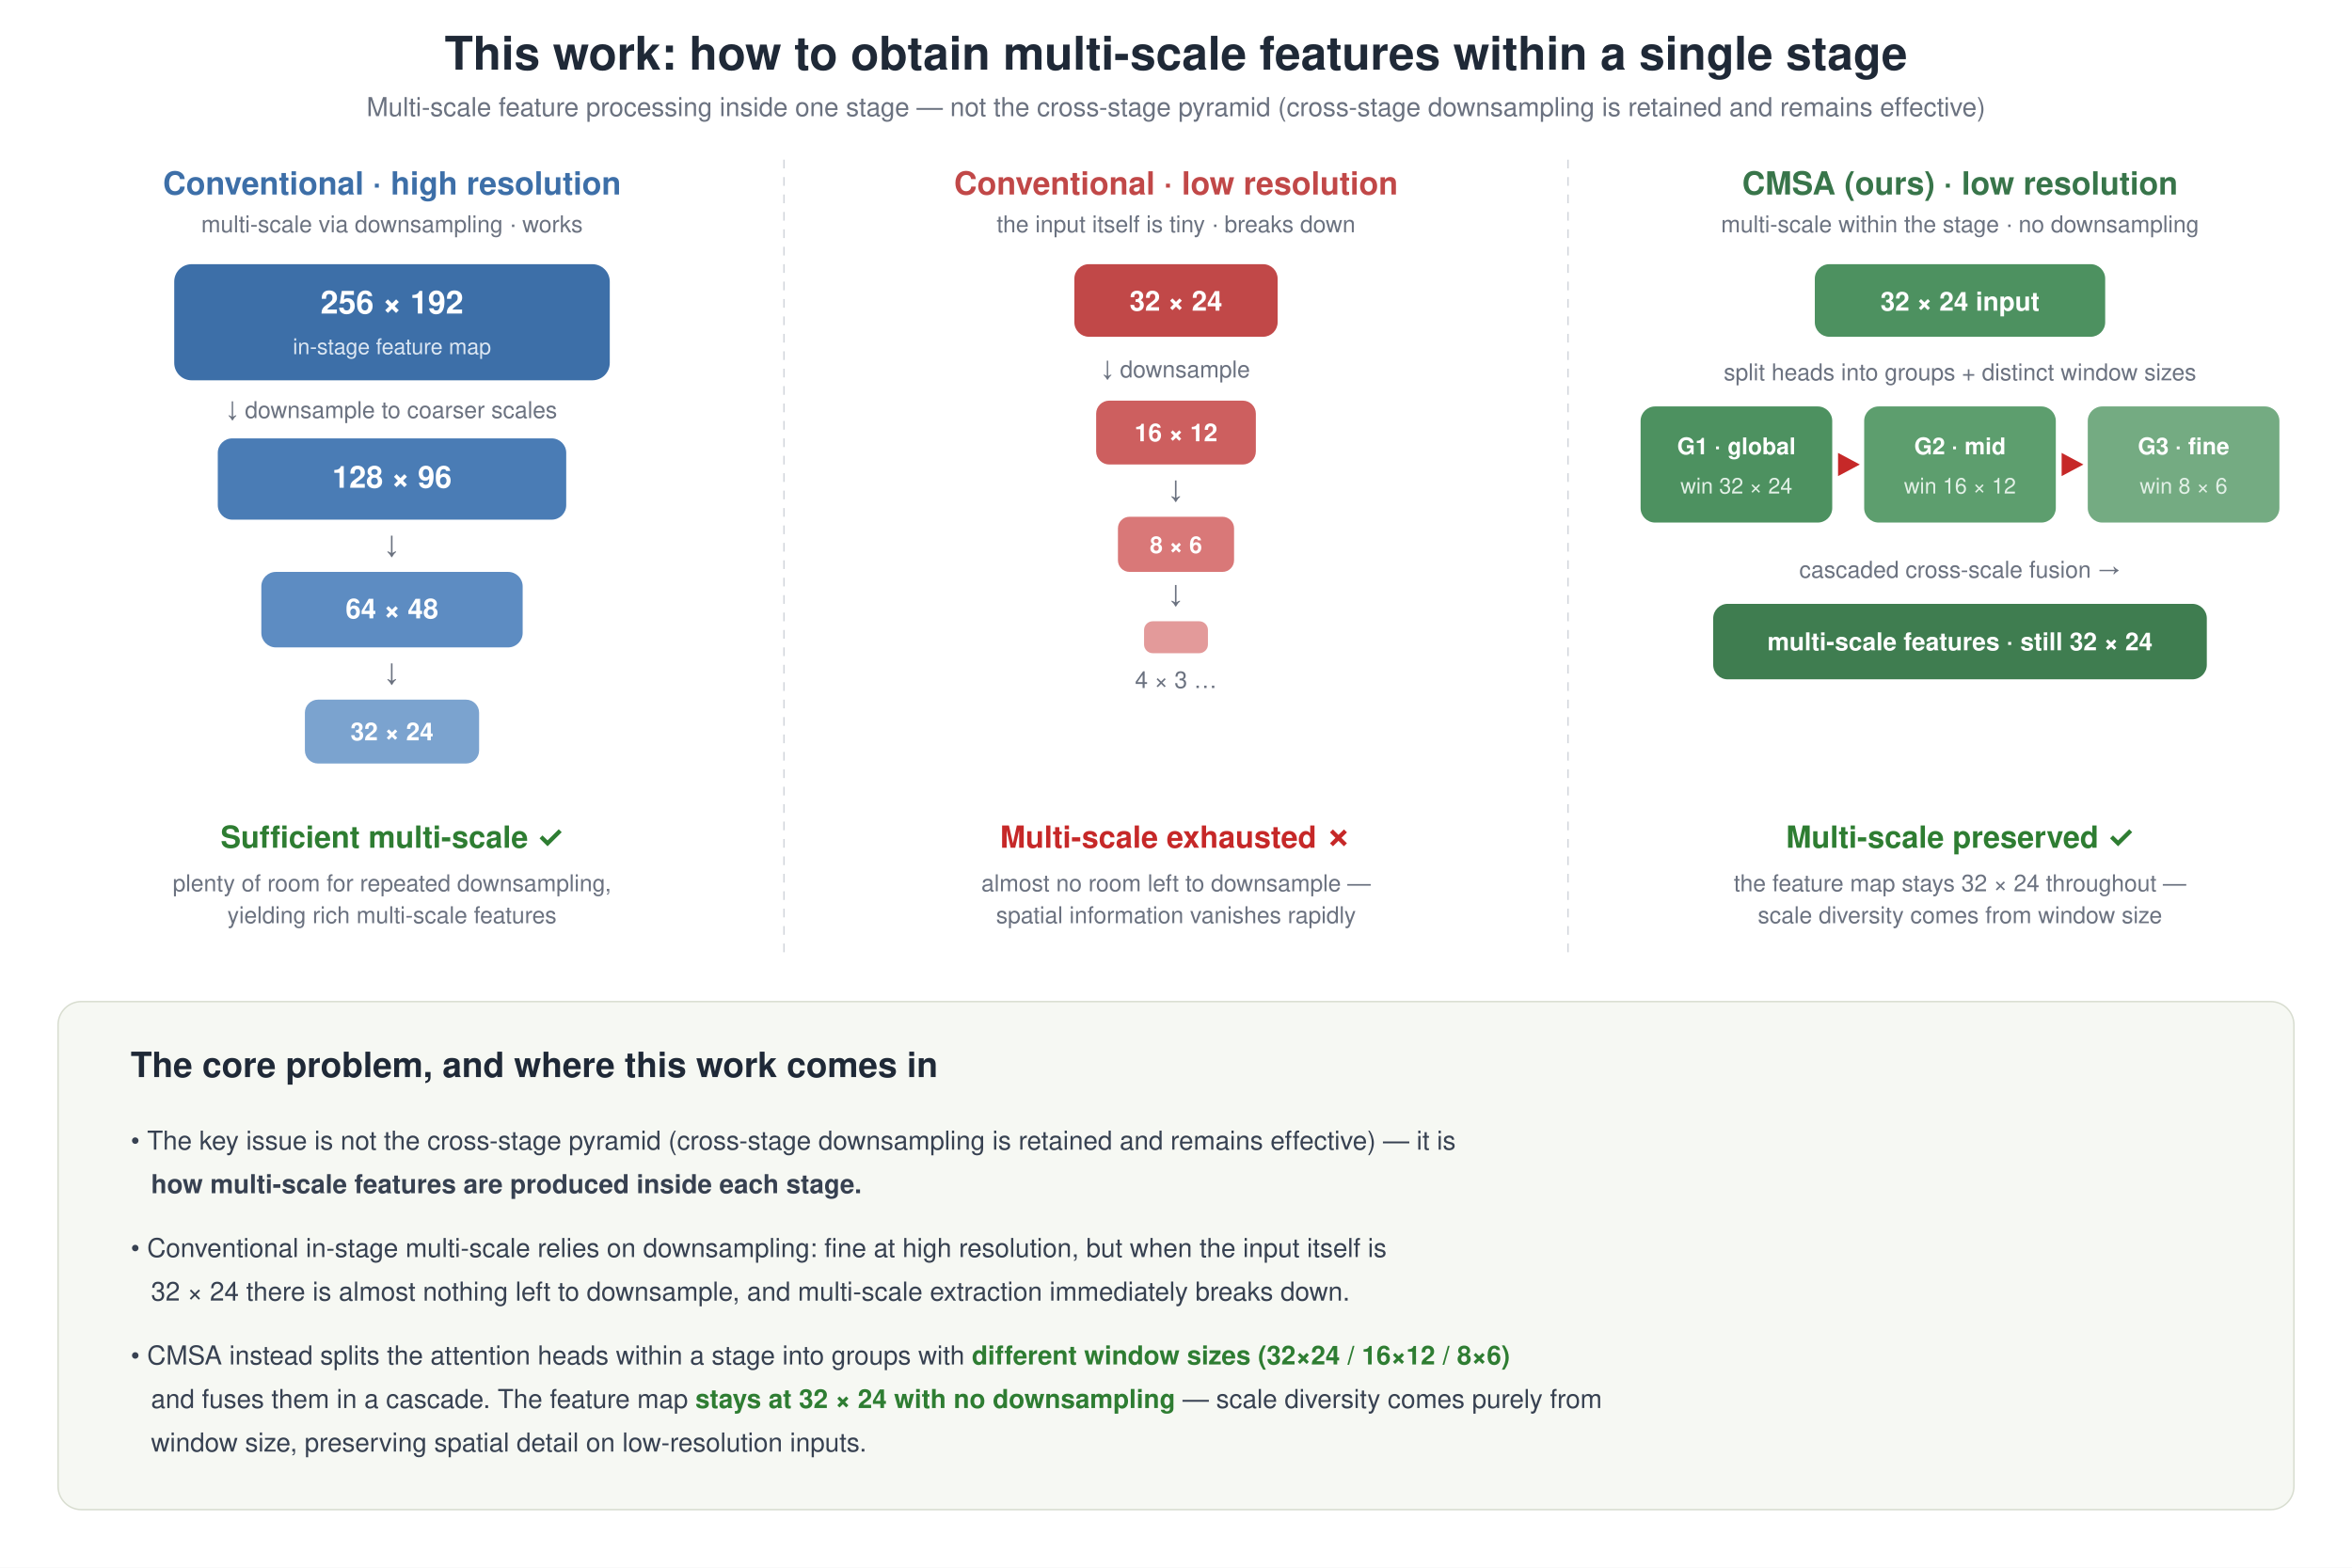
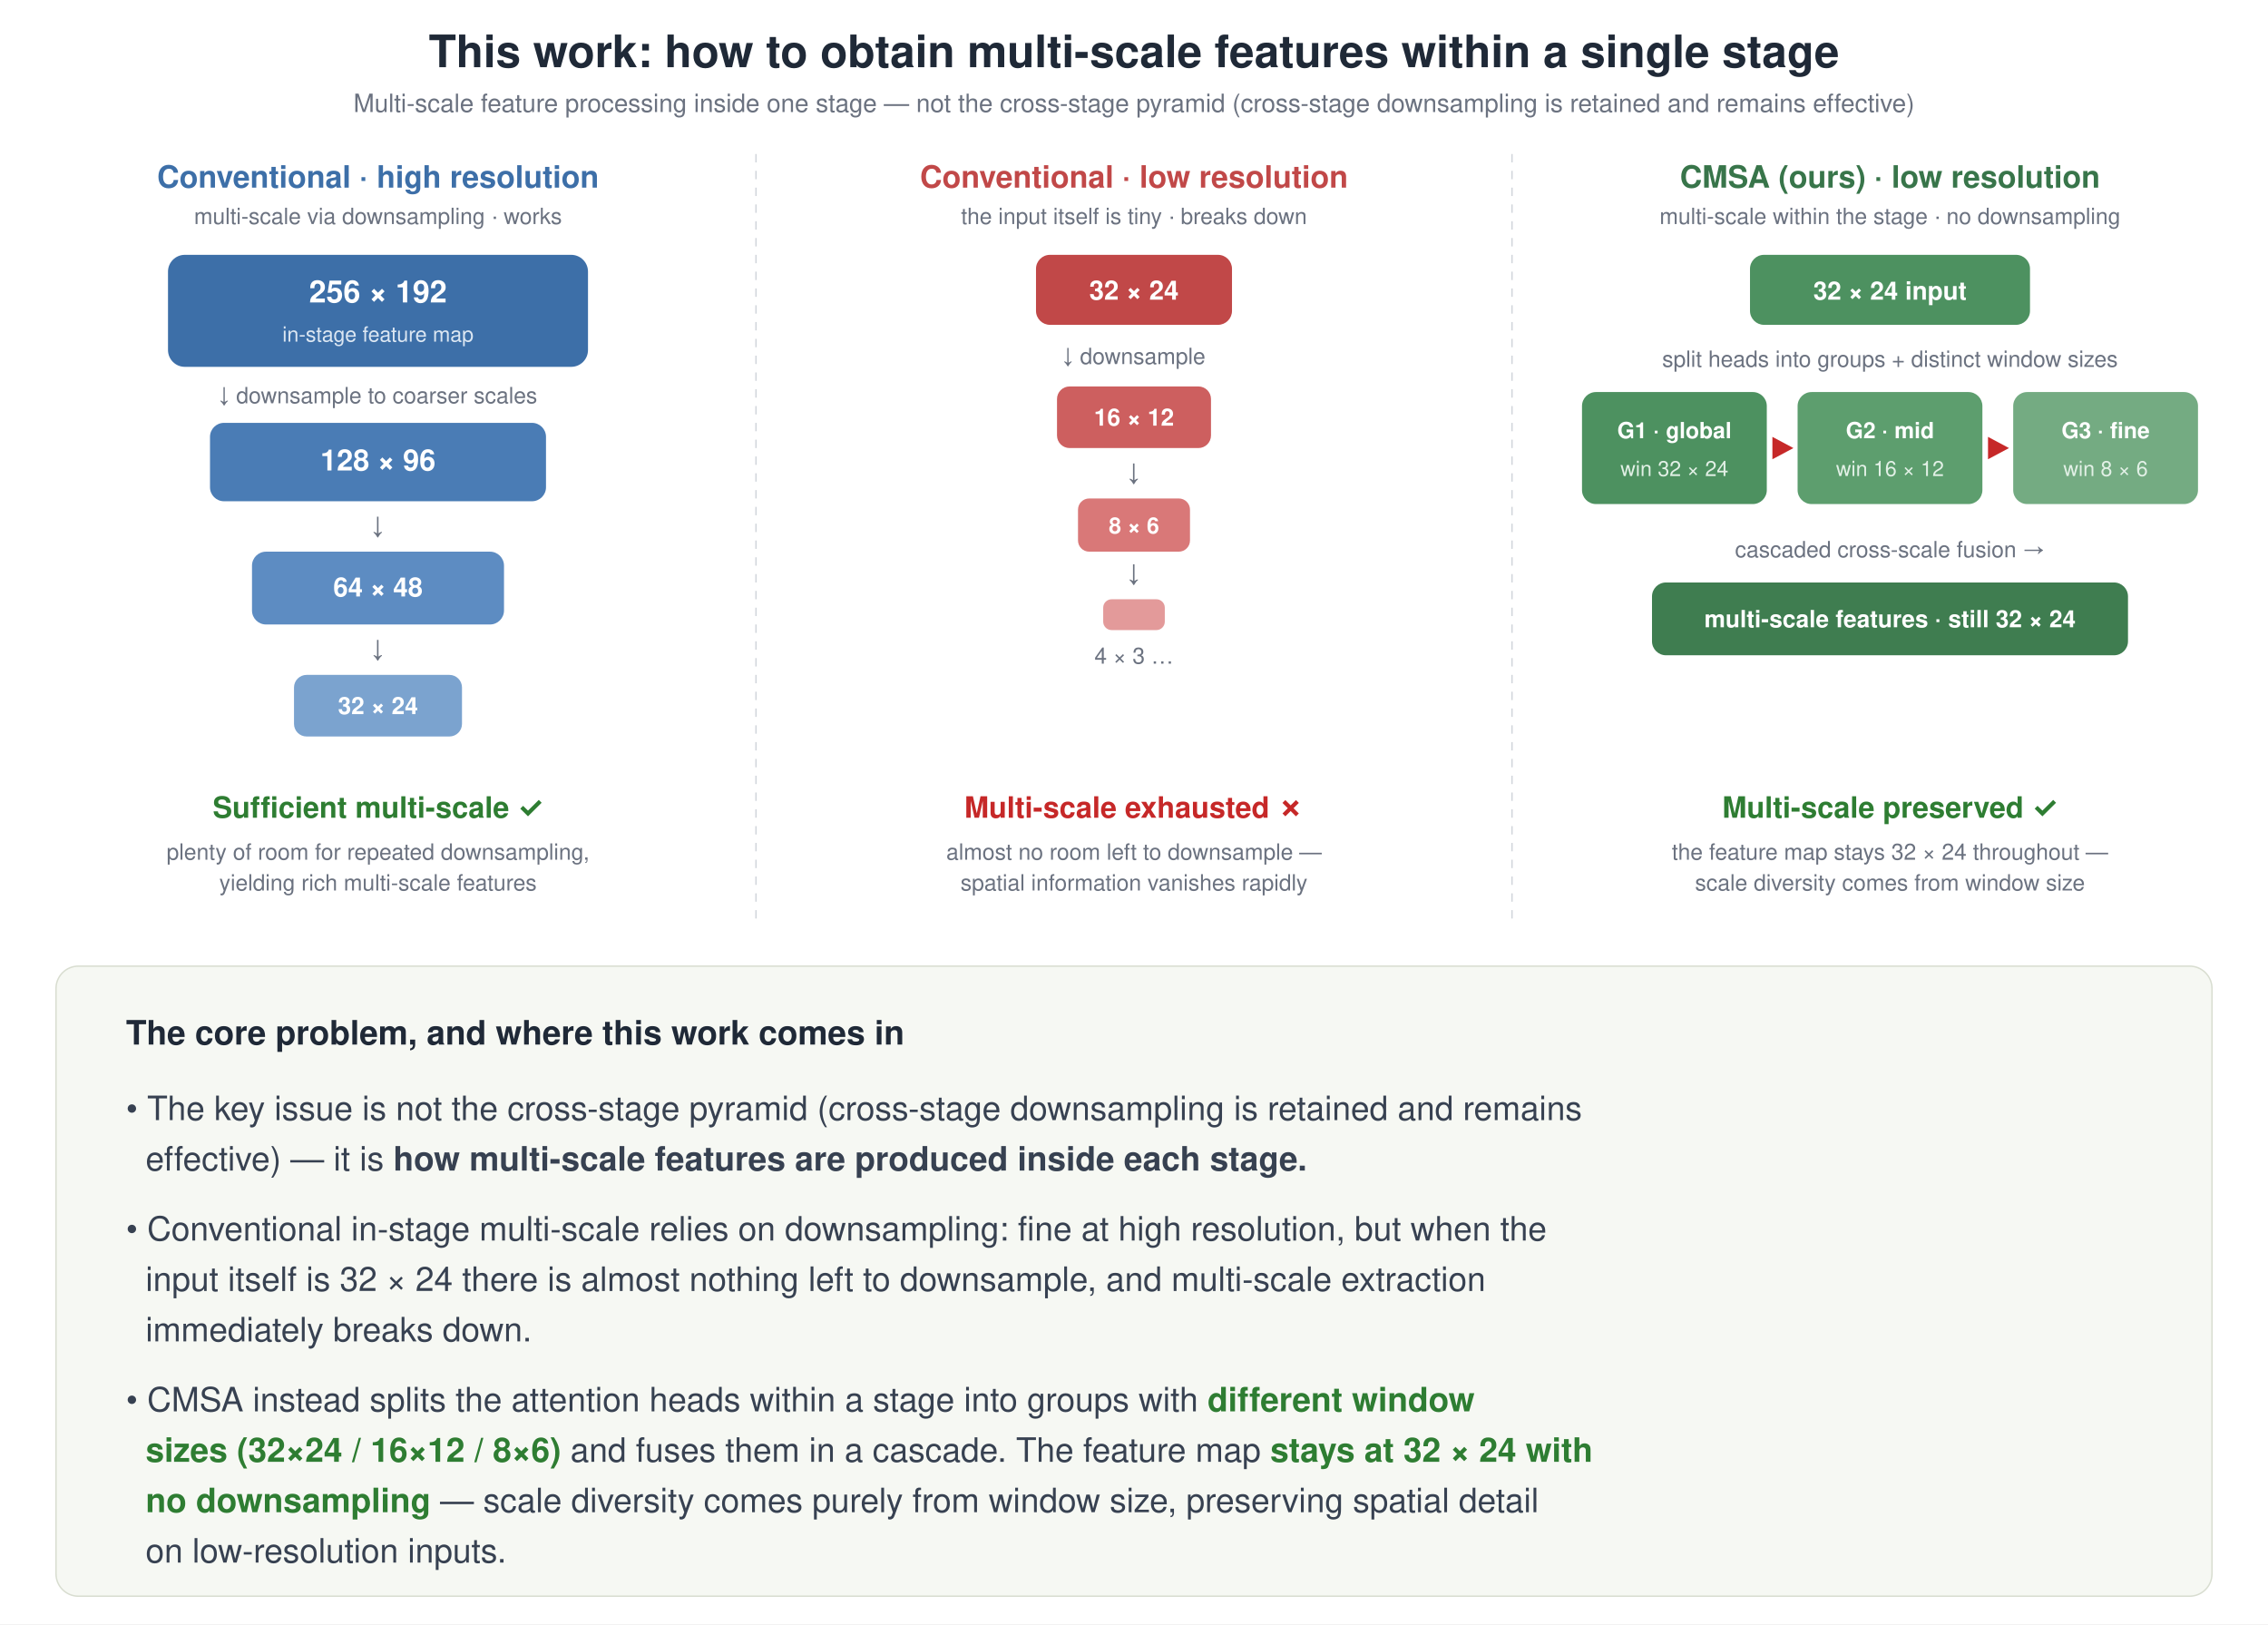
- <svg xmlns="http://www.w3.org/2000/svg" width="1620" height="1080" viewBox="0 0 1620 1080" font-family="-apple-system, 'Segoe UI', Helvetica, Arial, sans-serif">
-   <rect width="1620" height="1080" fill="#ffffff" />
+ <svg xmlns="http://www.w3.org/2000/svg" width="1620" height="1160" viewBox="0 0 1620 1160" font-family="-apple-system, 'Segoe UI', Helvetica, Arial, sans-serif">
+   <rect width="1620" height="1160" fill="#ffffff" />
  <text x="810" y="48" text-anchor="middle" font-size="32" font-weight="700" fill="#1f2937">This work: how to obtain multi-scale features within a single stage</text>
  <text x="810" y="80" text-anchor="middle" font-size="18" fill="#6b7280">Multi-scale feature processing inside one stage — not the cross-stage pyramid (cross-stage downsampling is retained and remains effective)</text>
  <line x1="540" y1="110" x2="540" y2="660" stroke="#d1d5db" stroke-dasharray="6 6" />
  <line x1="1080" y1="110" x2="1080" y2="660" stroke="#d1d5db" stroke-dasharray="6 6" />
  <text x="270" y="134" text-anchor="middle" font-size="22" font-weight="700" fill="#3d6fa8">Conventional · high resolution</text>
  <text x="270" y="160" text-anchor="middle" font-size="16" fill="#6b7280">multi-scale via downsampling · works</text>
  <rect x="120" y="182" width="300" height="80" rx="12" fill="#3d6fa8" />
  <text x="270" y="216" text-anchor="middle" font-size="22" font-weight="700" fill="#ffffff">256 × 192</text>
  <text x="270" y="244" text-anchor="middle" font-size="15" fill="#dbe6f2">in-stage feature map</text>
  <text x="270" y="288" text-anchor="middle" font-size="16" fill="#6b7280">↓ downsample to coarser scales</text>
  <rect x="150" y="302" width="240" height="56" rx="10" fill="#4a7cb5" />
  <text x="270" y="336" text-anchor="middle" font-size="21" font-weight="700" fill="#ffffff">128 × 96</text>
  <text x="270" y="382" text-anchor="middle" font-size="18" fill="#6b7280">↓</text>
  <rect x="180" y="394" width="180" height="52" rx="10" fill="#5d8cc2" />
  <text x="270" y="426" text-anchor="middle" font-size="19" font-weight="700" fill="#ffffff">64 × 48</text>
  <text x="270" y="470" text-anchor="middle" font-size="18" fill="#6b7280">↓</text>
  <rect x="210" y="482" width="120" height="44" rx="9" fill="#7ba3cf" />
  <text x="270" y="510" text-anchor="middle" font-size="17" font-weight="700" fill="#ffffff">32 × 24</text>
  <text x="270" y="584" text-anchor="middle" font-size="21" font-weight="700" fill="#2e7d32">Sufficient multi-scale ✓</text>
  <text x="270" y="614" text-anchor="middle" font-size="16" fill="#6b7280">plenty of room for repeated downsampling,</text>
  <text x="270" y="636" text-anchor="middle" font-size="16" fill="#6b7280">yielding rich multi-scale features</text>
  <text x="810" y="134" text-anchor="middle" font-size="22" font-weight="700" fill="#c14848">Conventional · low resolution</text>
  <text x="810" y="160" text-anchor="middle" font-size="16" fill="#6b7280">the input itself is tiny · breaks down</text>
  <rect x="740" y="182" width="140" height="50" rx="10" fill="#c14848" />
  <text x="810" y="214" text-anchor="middle" font-size="19" font-weight="700" fill="#ffffff">32 × 24</text>
  <text x="810" y="260" text-anchor="middle" font-size="16" fill="#6b7280">↓ downsample</text>
  <rect x="755" y="276" width="110" height="44" rx="9" fill="#cd5f5f" />
  <text x="810" y="304" text-anchor="middle" font-size="17" font-weight="700" fill="#ffffff">16 × 12</text>
  <text x="810" y="344" text-anchor="middle" font-size="18" fill="#6b7280">↓</text>
  <rect x="770" y="356" width="80" height="38" rx="8" fill="#d97878" />
  <text x="810" y="381" text-anchor="middle" font-size="16" font-weight="700" fill="#ffffff">8 × 6</text>
  <text x="810" y="416" text-anchor="middle" font-size="18" fill="#6b7280">↓</text>
  <rect x="788" y="428" width="44" height="22" rx="6" fill="#e39a9a" />
  <text x="810" y="474" text-anchor="middle" font-size="16" fill="#6b7280">4 × 3 …</text>
  <text x="810" y="584" text-anchor="middle" font-size="21" font-weight="700" fill="#c62828">Multi-scale exhausted ✗</text>
  <text x="810" y="614" text-anchor="middle" font-size="16" fill="#6b7280">almost no room left to downsample —</text>
  <text x="810" y="636" text-anchor="middle" font-size="16" fill="#6b7280">spatial information vanishes rapidly</text>
  <text x="1350" y="134" text-anchor="middle" font-size="22" font-weight="700" fill="#38754a">CMSA (ours) · low resolution</text>
  <text x="1350" y="160" text-anchor="middle" font-size="16" fill="#6b7280">multi-scale within the stage · no downsampling</text>
  <rect x="1250" y="182" width="200" height="50" rx="10" fill="#4d9160" />
  <text x="1350" y="214" text-anchor="middle" font-size="18" font-weight="700" fill="#ffffff">32 × 24 input</text>
  <text x="1350" y="262" text-anchor="middle" font-size="16" fill="#6b7280">split heads into groups + distinct window sizes</text>
  <rect x="1130" y="280" width="132" height="80" rx="10" fill="#4d9160" />
  <text x="1196" y="313" text-anchor="middle" font-size="16" font-weight="700" fill="#ffffff">G1 · global</text>
  <text x="1196" y="340" text-anchor="middle" font-size="15" fill="#e2f0e6">win 32 × 24</text>
  <polygon points="1266,312 1266,328 1281,320" fill="#c62828" />
  <rect x="1284" y="280" width="132" height="80" rx="10" fill="#5d9e6e" />
  <text x="1350" y="313" text-anchor="middle" font-size="16" font-weight="700" fill="#ffffff">G2 · mid</text>
  <text x="1350" y="340" text-anchor="middle" font-size="15" fill="#e2f0e6">win 16 × 12</text>
  <polygon points="1420,312 1420,328 1435,320" fill="#c62828" />
  <rect x="1438" y="280" width="132" height="80" rx="10" fill="#74ab82" />
  <text x="1504" y="313" text-anchor="middle" font-size="16" font-weight="700" fill="#ffffff">G3 · fine</text>
  <text x="1504" y="340" text-anchor="middle" font-size="15" fill="#e2f0e6">win 8 × 6</text>
  <text x="1350" y="398" text-anchor="middle" font-size="16" fill="#6b7280">cascaded cross-scale fusion →</text>
  <rect x="1180" y="416" width="340" height="52" rx="10" fill="#3f7d50" />
  <text x="1350" y="448" text-anchor="middle" font-size="17" font-weight="700" fill="#ffffff">multi-scale features · still 32 × 24</text>
  <text x="1350" y="584" text-anchor="middle" font-size="21" font-weight="700" fill="#2e7d32">Multi-scale preserved ✓</text>
  <text x="1350" y="614" text-anchor="middle" font-size="16" fill="#6b7280">the feature map stays 32 × 24 throughout —</text>
  <text x="1350" y="636" text-anchor="middle" font-size="16" fill="#6b7280">scale diversity comes from window size</text>
-   <rect x="40" y="690" width="1540" height="350" rx="16" fill="#f6f8f3" stroke="#d8ddd0" />
-   <text x="90" y="742" font-size="24" font-weight="700" fill="#1f2937">The core problem, and where this work comes in</text>
-   <text x="90" y="792" font-size="18" fill="#374151">• The key issue is not the cross-stage pyramid (cross-stage downsampling is retained and remains effective) — it is</text>
-   <text x="104" y="822" font-size="18" font-weight="700" fill="#374151">how multi-scale features are produced inside each stage.</text>
-   <text x="90" y="866" font-size="18" fill="#374151">• Conventional in-stage multi-scale relies on downsampling: fine at high resolution, but when the input itself is</text>
-   <text x="104" y="896" font-size="18" fill="#374151">32 × 24 there is almost nothing left to downsample, and multi-scale extraction immediately breaks down.</text>
-   <text x="90" y="940" font-size="18" fill="#374151">• CMSA instead splits the attention heads within a stage into groups with <tspan font-weight="700" fill="#2e7d32">different window sizes (32×24 / 16×12 / 8×6)</tspan>
+   <rect x="40" y="690" width="1540" height="450" rx="16" fill="#f6f8f3" stroke="#d8ddd0" />
+   <text x="90" y="746" font-size="24" font-weight="700" fill="#1f2937">The core problem, and where this work comes in</text>
+   <text x="90" y="800" font-size="24" fill="#374151">• The key issue is not the cross-stage pyramid (cross-stage downsampling is retained and remains</text>
+   <text x="104" y="836" font-size="24" fill="#374151">effective) — it is <tspan font-weight="700">how multi-scale features are produced inside each stage.</tspan>
  </text>
-   <text x="104" y="970" font-size="18" fill="#374151">and fuses them in a cascade. The feature map <tspan font-weight="700" fill="#2e7d32">stays at 32 × 24 with no downsampling</tspan> — scale diversity comes purely from</text>
-   <text x="104" y="1000" font-size="18" fill="#374151">window size, preserving spatial detail on low-resolution inputs.</text>
+   <text x="90" y="886" font-size="24" fill="#374151">• Conventional in-stage multi-scale relies on downsampling: fine at high resolution, but when the</text>
+   <text x="104" y="922" font-size="24" fill="#374151">input itself is 32 × 24 there is almost nothing left to downsample, and multi-scale extraction</text>
+   <text x="104" y="958" font-size="24" fill="#374151">immediately breaks down.</text>
+   <text x="90" y="1008" font-size="24" fill="#374151">• CMSA instead splits the attention heads within a stage into groups with <tspan font-weight="700" fill="#2e7d32">different window</tspan>
+   </text>
+   <text x="104" y="1044" font-size="24" fill="#374151">
+     <tspan font-weight="700" fill="#2e7d32">sizes (32×24 / 16×12 / 8×6)</tspan> and fuses them in a cascade. The feature map <tspan font-weight="700" fill="#2e7d32">stays at 32 × 24 with</tspan>
+   </text>
+   <text x="104" y="1080" font-size="24" fill="#374151">
+     <tspan font-weight="700" fill="#2e7d32">no downsampling</tspan> — scale diversity comes purely from window size, preserving spatial detail</text>
+   <text x="104" y="1116" font-size="24" fill="#374151">on low-resolution inputs.</text>
</svg>
